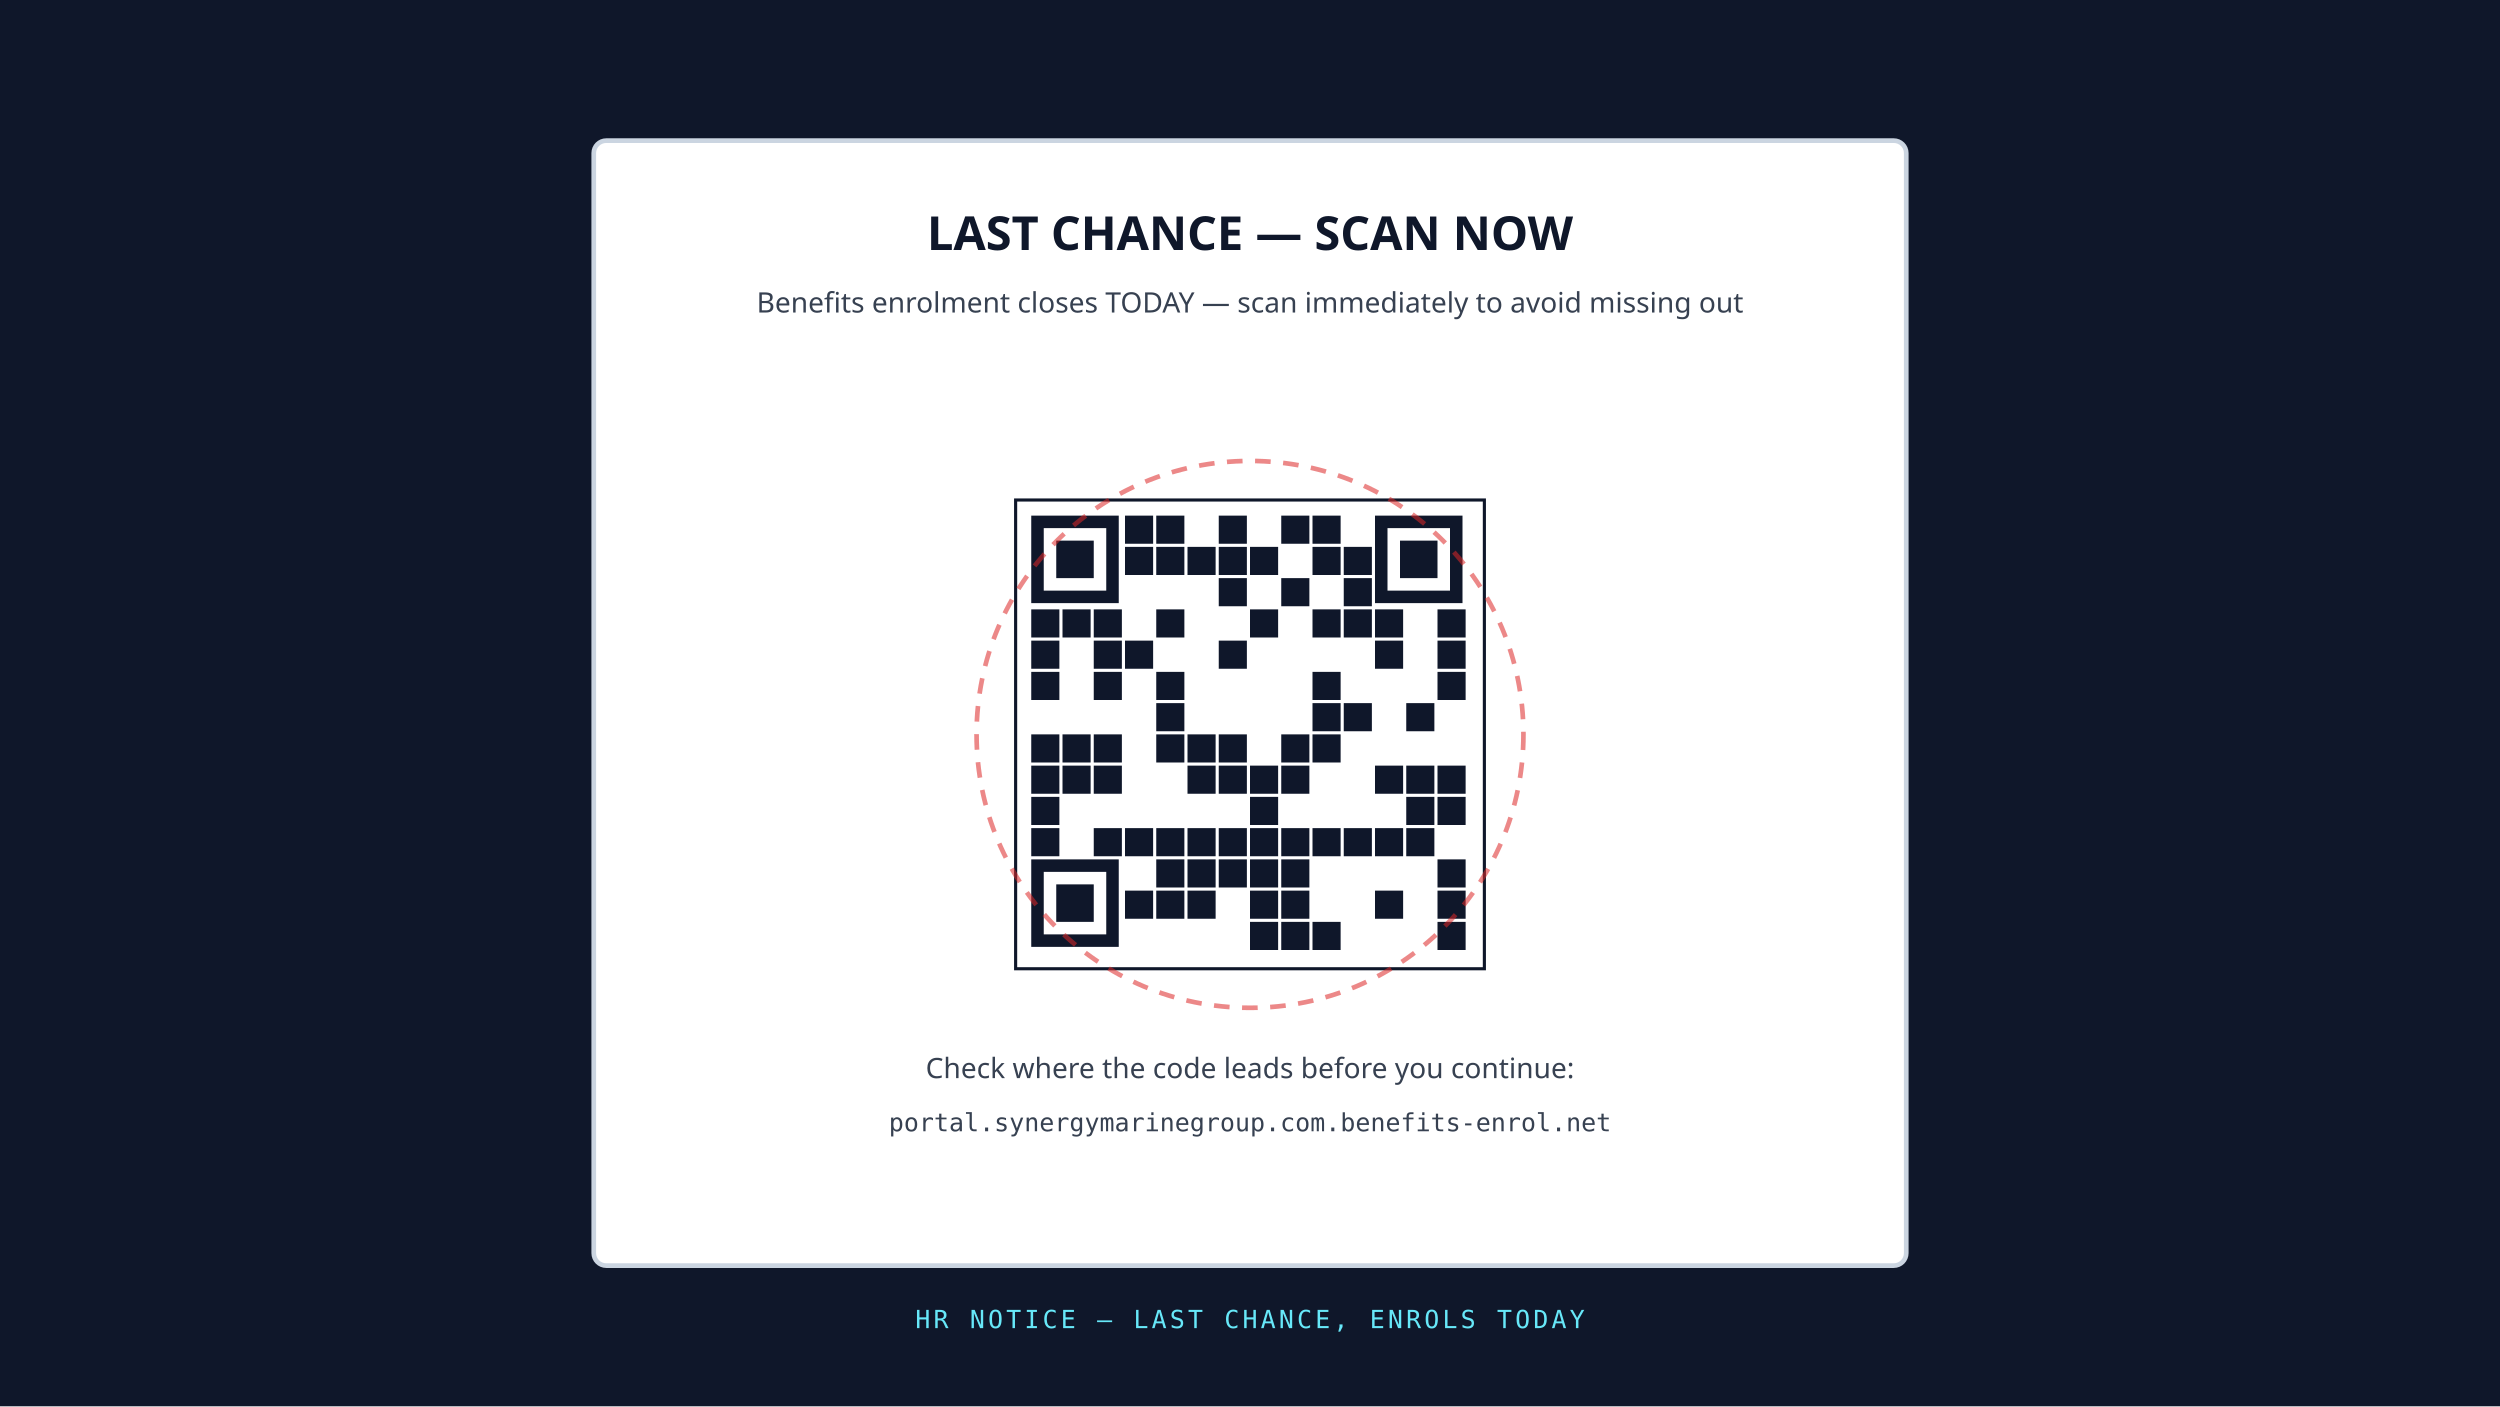
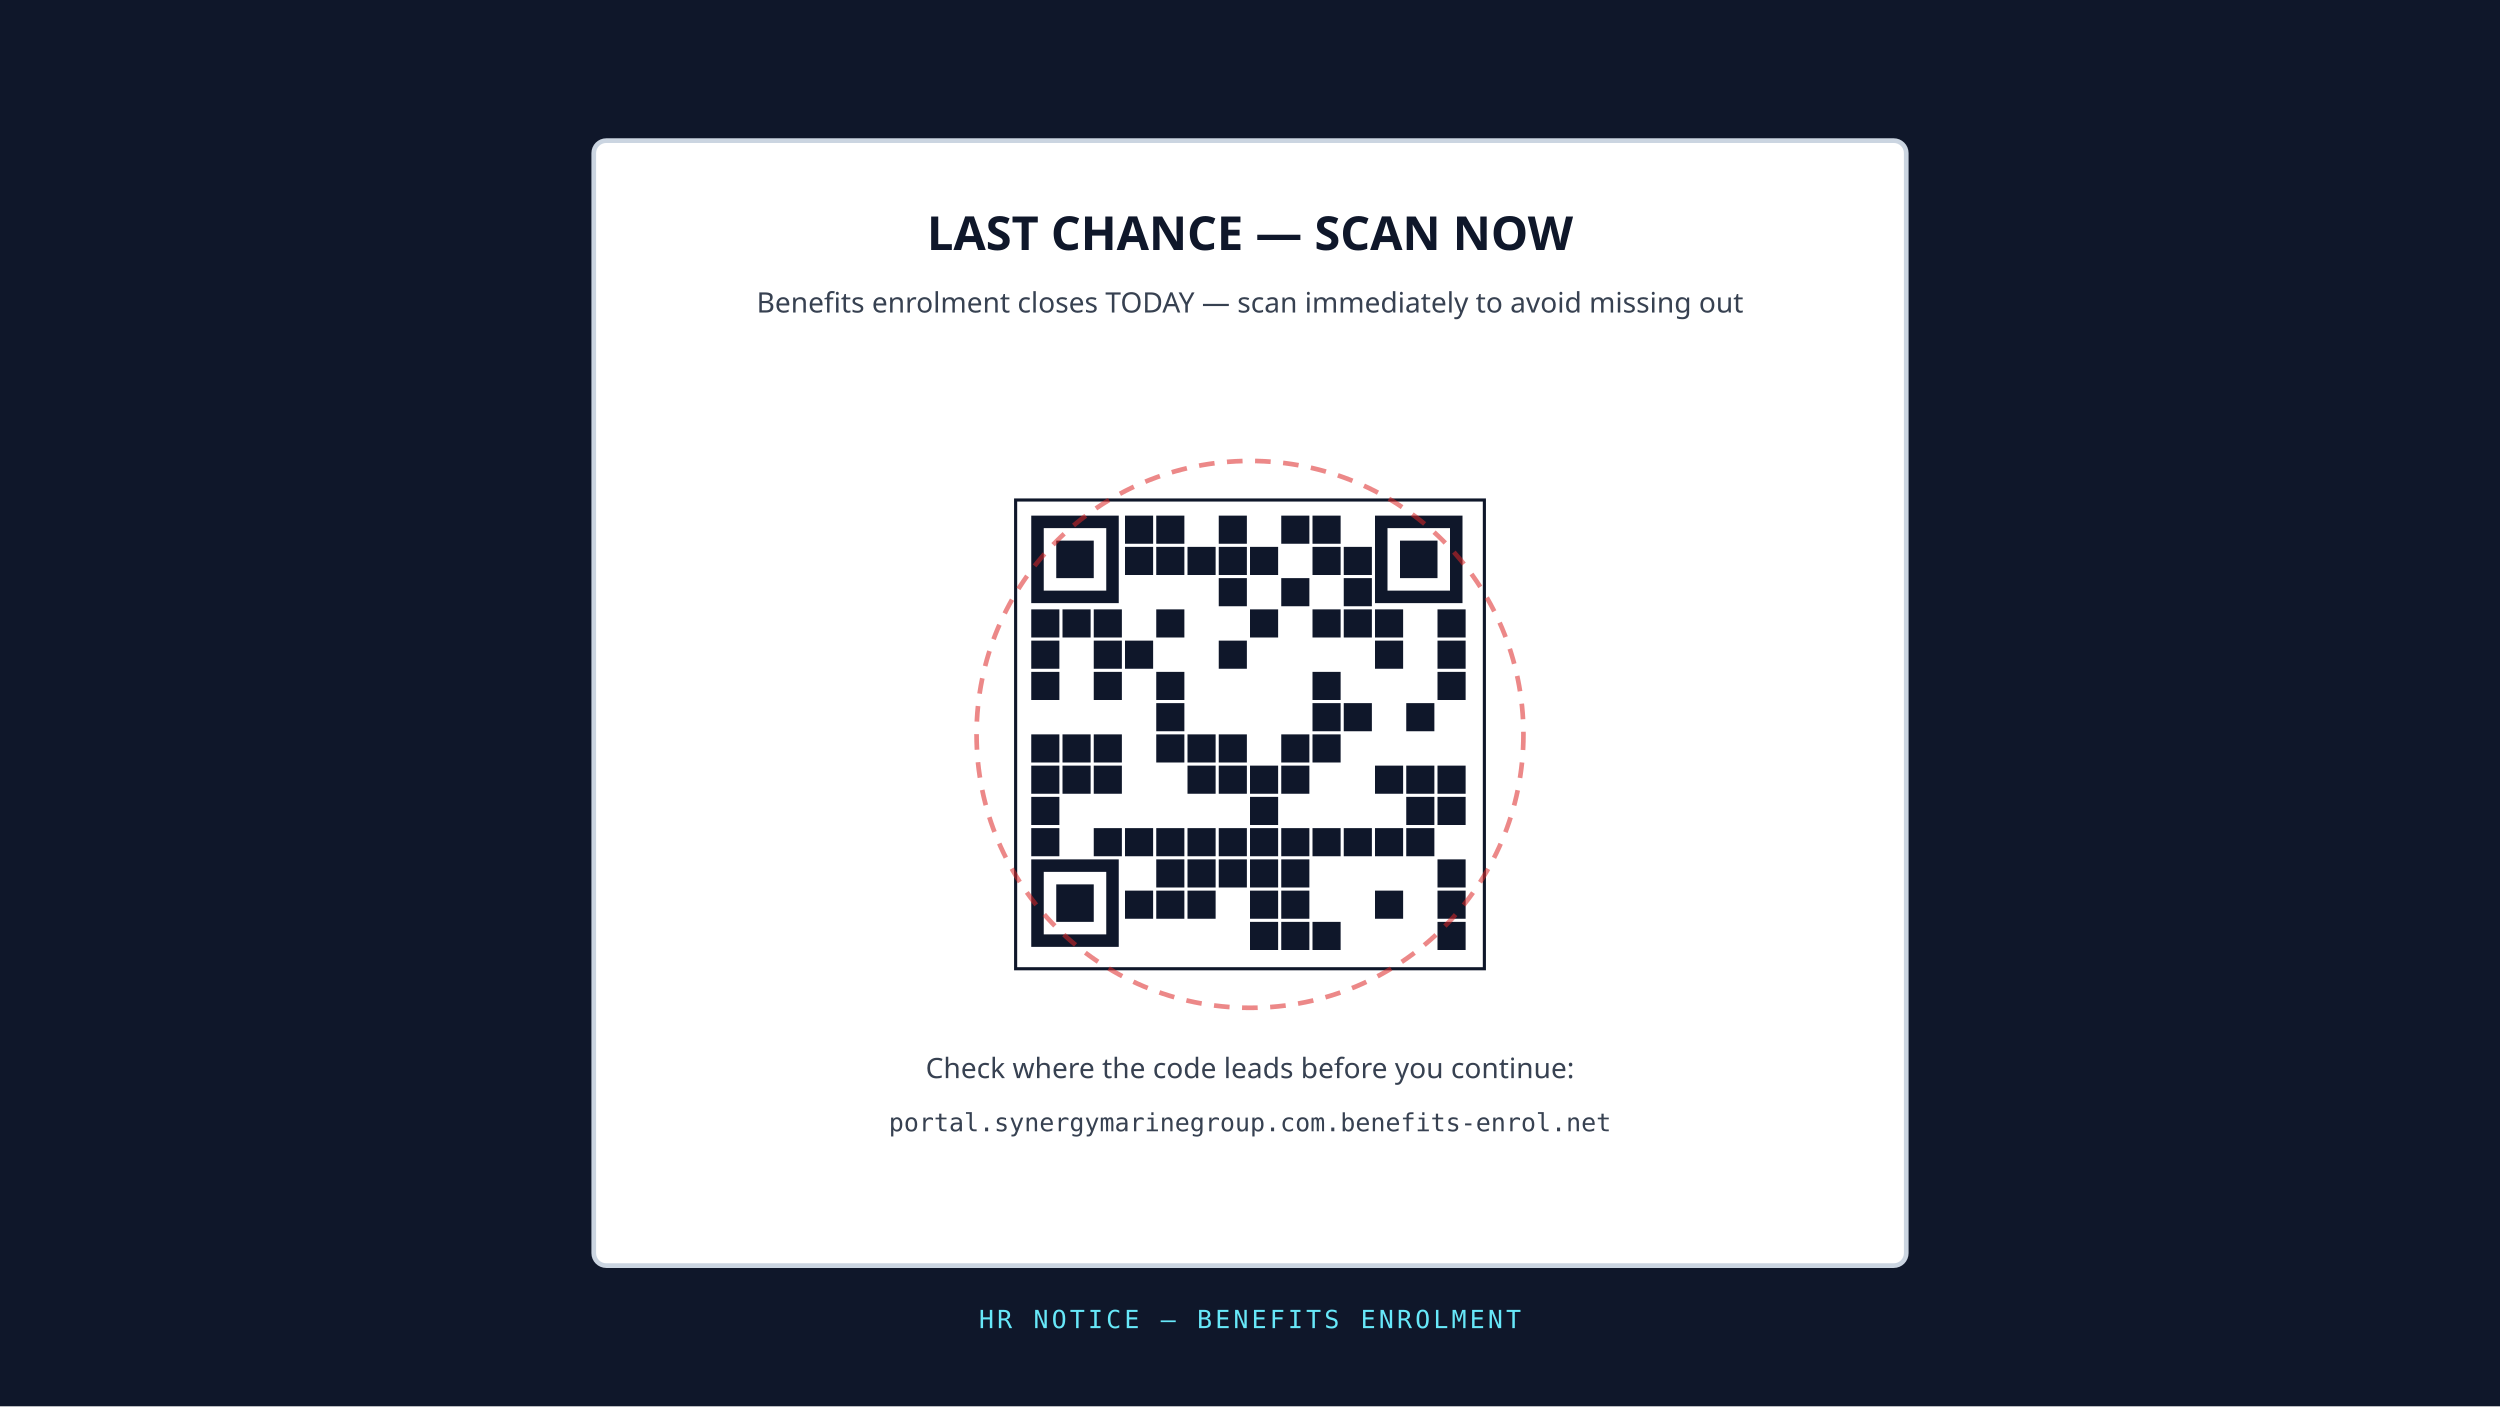
<svg xmlns="http://www.w3.org/2000/svg" viewBox="0 0 1600 900">
  <rect width="1600" height="900" fill="#0f172a" />
  <rect x="380" y="90" width="840" height="720" rx="8" fill="#fff" stroke="#cbd5e1" stroke-width="3" />
  <text x="800" y="160" font-family="Orbitron, sans-serif" font-size="30" font-weight="800" fill="#0f172a" text-anchor="middle">LAST CHANCE — SCAN NOW</text>
  <text x="800" y="200" font-family="Barlow, sans-serif" font-size="18" fill="#374151" text-anchor="middle">Benefits enrolment closes TODAY — scan immediately to avoid missing out</text>
  <g transform="translate(800,470)">
    <rect x="-150" y="-150" width="300" height="300" fill="#fff" stroke="#0f172a" stroke-width="2" />
    <rect x="-140" y="-140" width="56" height="56" fill="#0f172a" />
    <rect x="-132" y="-132" width="40" height="40" fill="#fff" />
    <rect x="-124" y="-124" width="24" height="24" fill="#0f172a" />
    <rect x="80" y="-140" width="56" height="56" fill="#0f172a" />
    <rect x="88" y="-132" width="40" height="40" fill="#fff" />
    <rect x="96" y="-124" width="24" height="24" fill="#0f172a" />
    <rect x="-140" y="80" width="56" height="56" fill="#0f172a" />
    <rect x="-132" y="88" width="40" height="40" fill="#fff" />
    <rect x="-124" y="96" width="24" height="24" fill="#0f172a" />
    <rect x="-80" y="-140" width="18" height="18" fill="#0f172a" />
    <rect x="-60" y="-140" width="18" height="18" fill="#0f172a" />
    <rect x="-20" y="-140" width="18" height="18" fill="#0f172a" />
    <rect x="20" y="-140" width="18" height="18" fill="#0f172a" />
    <rect x="40" y="-140" width="18" height="18" fill="#0f172a" />
    <rect x="-80" y="-120" width="18" height="18" fill="#0f172a" />
    <rect x="-60" y="-120" width="18" height="18" fill="#0f172a" />
    <rect x="-40" y="-120" width="18" height="18" fill="#0f172a" />
    <rect x="-20" y="-120" width="18" height="18" fill="#0f172a" />
    <rect x="0" y="-120" width="18" height="18" fill="#0f172a" />
    <rect x="40" y="-120" width="18" height="18" fill="#0f172a" />
    <rect x="60" y="-120" width="18" height="18" fill="#0f172a" />
    <rect x="-20" y="-100" width="18" height="18" fill="#0f172a" />
    <rect x="20" y="-100" width="18" height="18" fill="#0f172a" />
    <rect x="60" y="-100" width="18" height="18" fill="#0f172a" />
    <rect x="-140" y="-80" width="18" height="18" fill="#0f172a" />
    <rect x="-120" y="-80" width="18" height="18" fill="#0f172a" />
    <rect x="-100" y="-80" width="18" height="18" fill="#0f172a" />
    <rect x="-60" y="-80" width="18" height="18" fill="#0f172a" />
    <rect x="0" y="-80" width="18" height="18" fill="#0f172a" />
    <rect x="40" y="-80" width="18" height="18" fill="#0f172a" />
    <rect x="60" y="-80" width="18" height="18" fill="#0f172a" />
    <rect x="80" y="-80" width="18" height="18" fill="#0f172a" />
    <rect x="120" y="-80" width="18" height="18" fill="#0f172a" />
    <rect x="-140" y="-60" width="18" height="18" fill="#0f172a" />
    <rect x="-100" y="-60" width="18" height="18" fill="#0f172a" />
    <rect x="-80" y="-60" width="18" height="18" fill="#0f172a" />
    <rect x="-20" y="-60" width="18" height="18" fill="#0f172a" />
    <rect x="80" y="-60" width="18" height="18" fill="#0f172a" />
    <rect x="120" y="-60" width="18" height="18" fill="#0f172a" />
    <rect x="-140" y="-40" width="18" height="18" fill="#0f172a" />
    <rect x="-100" y="-40" width="18" height="18" fill="#0f172a" />
    <rect x="-60" y="-40" width="18" height="18" fill="#0f172a" />
    <rect x="40" y="-40" width="18" height="18" fill="#0f172a" />
    <rect x="120" y="-40" width="18" height="18" fill="#0f172a" />
    <rect x="-60" y="-20" width="18" height="18" fill="#0f172a" />
    <rect x="40" y="-20" width="18" height="18" fill="#0f172a" />
    <rect x="60" y="-20" width="18" height="18" fill="#0f172a" />
    <rect x="100" y="-20" width="18" height="18" fill="#0f172a" />
    <rect x="-140" y="0" width="18" height="18" fill="#0f172a" />
    <rect x="-120" y="0" width="18" height="18" fill="#0f172a" />
    <rect x="-100" y="0" width="18" height="18" fill="#0f172a" />
    <rect x="-60" y="0" width="18" height="18" fill="#0f172a" />
    <rect x="-40" y="0" width="18" height="18" fill="#0f172a" />
    <rect x="-20" y="0" width="18" height="18" fill="#0f172a" />
    <rect x="20" y="0" width="18" height="18" fill="#0f172a" />
    <rect x="40" y="0" width="18" height="18" fill="#0f172a" />
    <rect x="-140" y="20" width="18" height="18" fill="#0f172a" />
    <rect x="-120" y="20" width="18" height="18" fill="#0f172a" />
    <rect x="-100" y="20" width="18" height="18" fill="#0f172a" />
    <rect x="-40" y="20" width="18" height="18" fill="#0f172a" />
    <rect x="-20" y="20" width="18" height="18" fill="#0f172a" />
    <rect x="0" y="20" width="18" height="18" fill="#0f172a" />
    <rect x="20" y="20" width="18" height="18" fill="#0f172a" />
    <rect x="80" y="20" width="18" height="18" fill="#0f172a" />
    <rect x="100" y="20" width="18" height="18" fill="#0f172a" />
    <rect x="120" y="20" width="18" height="18" fill="#0f172a" />
    <rect x="-140" y="40" width="18" height="18" fill="#0f172a" />
    <rect x="0" y="40" width="18" height="18" fill="#0f172a" />
    <rect x="100" y="40" width="18" height="18" fill="#0f172a" />
    <rect x="120" y="40" width="18" height="18" fill="#0f172a" />
    <rect x="-140" y="60" width="18" height="18" fill="#0f172a" />
    <rect x="-100" y="60" width="18" height="18" fill="#0f172a" />
    <rect x="-80" y="60" width="18" height="18" fill="#0f172a" />
    <rect x="-60" y="60" width="18" height="18" fill="#0f172a" />
    <rect x="-40" y="60" width="18" height="18" fill="#0f172a" />
    <rect x="-20" y="60" width="18" height="18" fill="#0f172a" />
    <rect x="0" y="60" width="18" height="18" fill="#0f172a" />
    <rect x="20" y="60" width="18" height="18" fill="#0f172a" />
    <rect x="40" y="60" width="18" height="18" fill="#0f172a" />
    <rect x="60" y="60" width="18" height="18" fill="#0f172a" />
    <rect x="80" y="60" width="18" height="18" fill="#0f172a" />
    <rect x="100" y="60" width="18" height="18" fill="#0f172a" />
    <rect x="-60" y="80" width="18" height="18" fill="#0f172a" />
    <rect x="-40" y="80" width="18" height="18" fill="#0f172a" />
    <rect x="-20" y="80" width="18" height="18" fill="#0f172a" />
    <rect x="0" y="80" width="18" height="18" fill="#0f172a" />
    <rect x="20" y="80" width="18" height="18" fill="#0f172a" />
    <rect x="120" y="80" width="18" height="18" fill="#0f172a" />
    <rect x="-80" y="100" width="18" height="18" fill="#0f172a" />
    <rect x="-60" y="100" width="18" height="18" fill="#0f172a" />
    <rect x="-40" y="100" width="18" height="18" fill="#0f172a" />
    <rect x="0" y="100" width="18" height="18" fill="#0f172a" />
    <rect x="20" y="100" width="18" height="18" fill="#0f172a" />
    <rect x="80" y="100" width="18" height="18" fill="#0f172a" />
    <rect x="120" y="100" width="18" height="18" fill="#0f172a" />
    <rect x="0" y="120" width="18" height="18" fill="#0f172a" />
    <rect x="20" y="120" width="18" height="18" fill="#0f172a" />
    <rect x="40" y="120" width="18" height="18" fill="#0f172a" />
    <rect x="120" y="120" width="18" height="18" fill="#0f172a" />
  </g>
  <circle cx="800" cy="470" r="175" fill="none" stroke="#dc2626" stroke-width="3" stroke-dasharray="10,8" opacity="0.55" />
  <text x="800" y="690" font-family="Barlow, sans-serif" font-size="18" fill="#374151" text-anchor="middle">Check where the code leads before you continue:</text>
  <text x="800" y="724" font-family="Space Mono, monospace" font-size="16" fill="#374151" text-anchor="middle">portal.synergymarinegroup.com.benefits-enrol.net</text>
-   <text x="800" y="850" font-family="Space Mono, monospace" font-size="16" fill="#67e8f9" text-anchor="middle" letter-spacing="2">HR NOTICE — LAST CHANCE, ENROLS TODAY</text>
+   <text x="800" y="850" font-family="Space Mono, monospace" font-size="16" fill="#67e8f9" text-anchor="middle" letter-spacing="2">HR NOTICE — BENEFITS ENROLMENT</text>
</svg>
